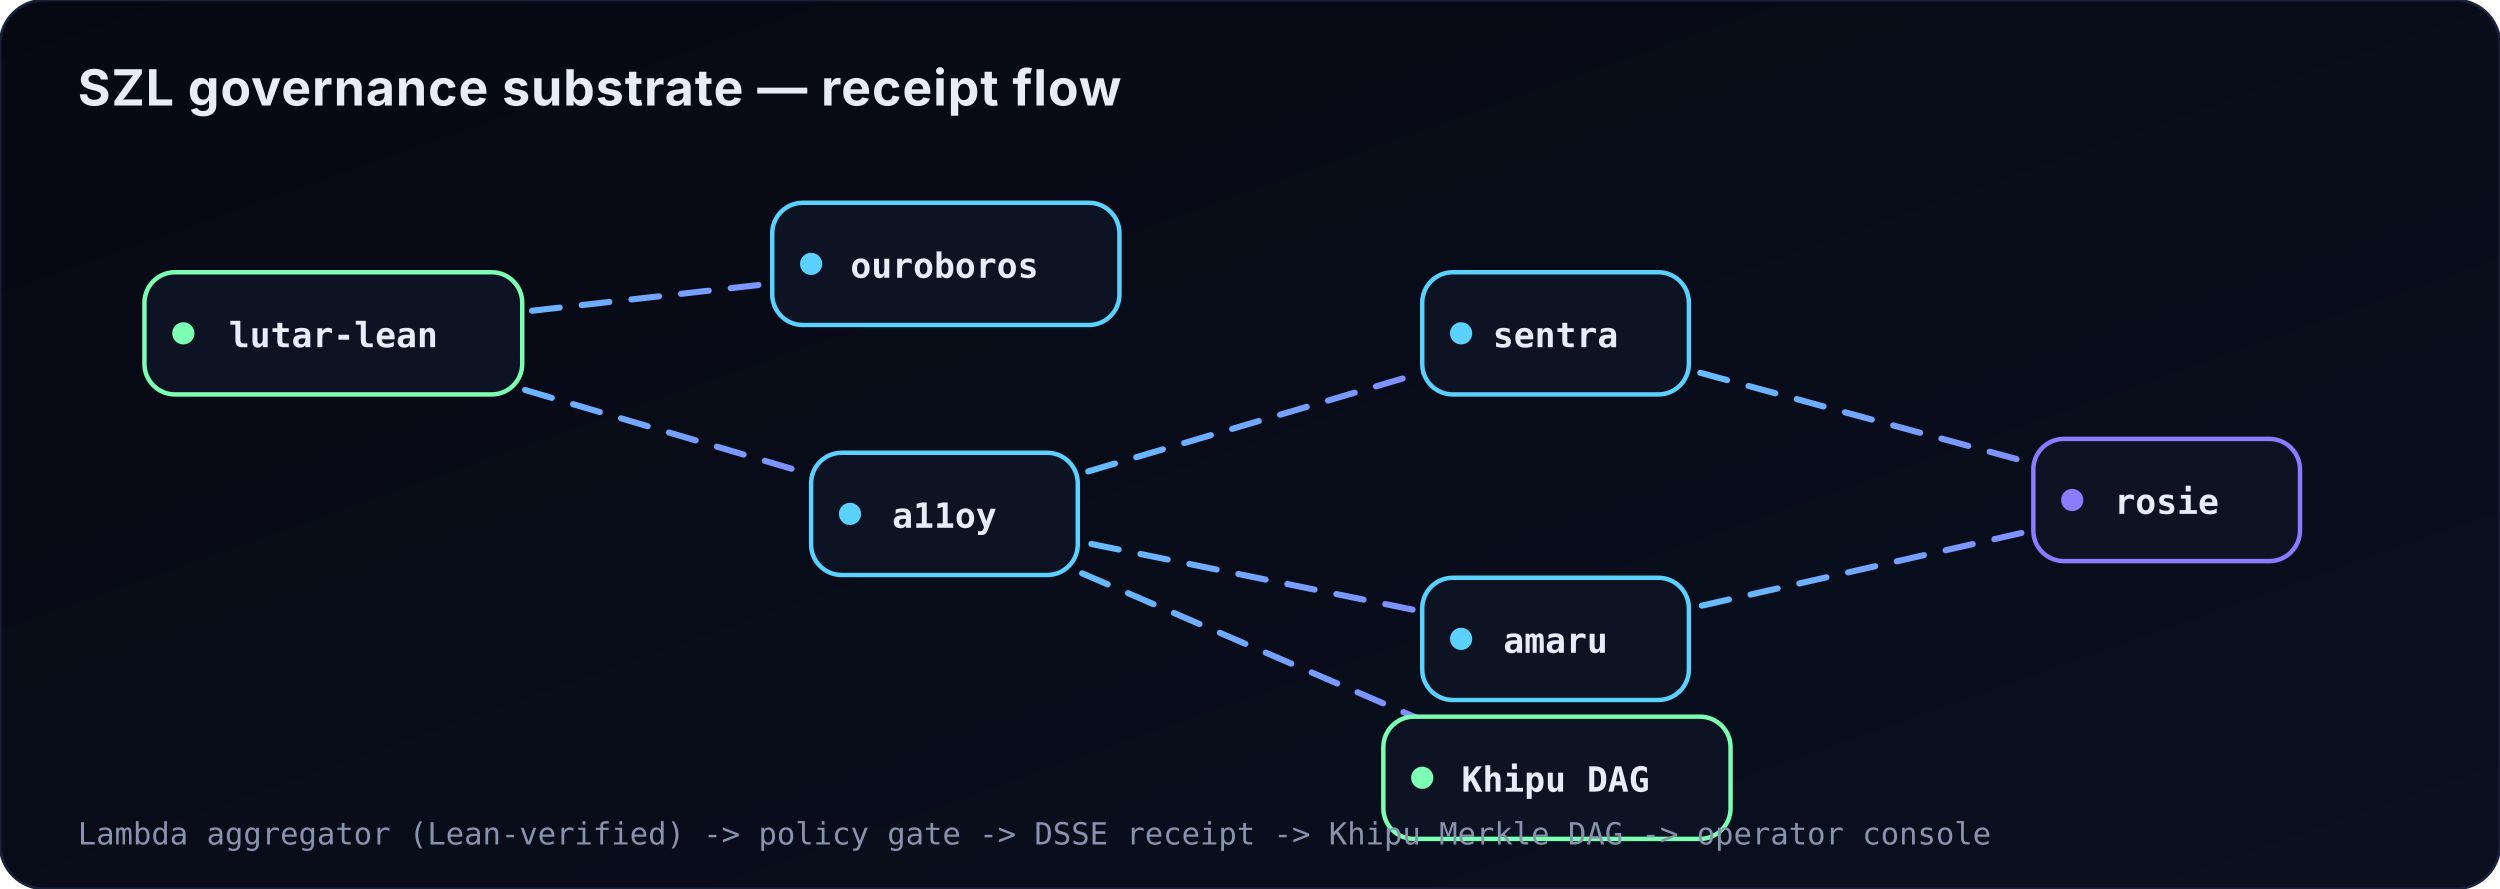
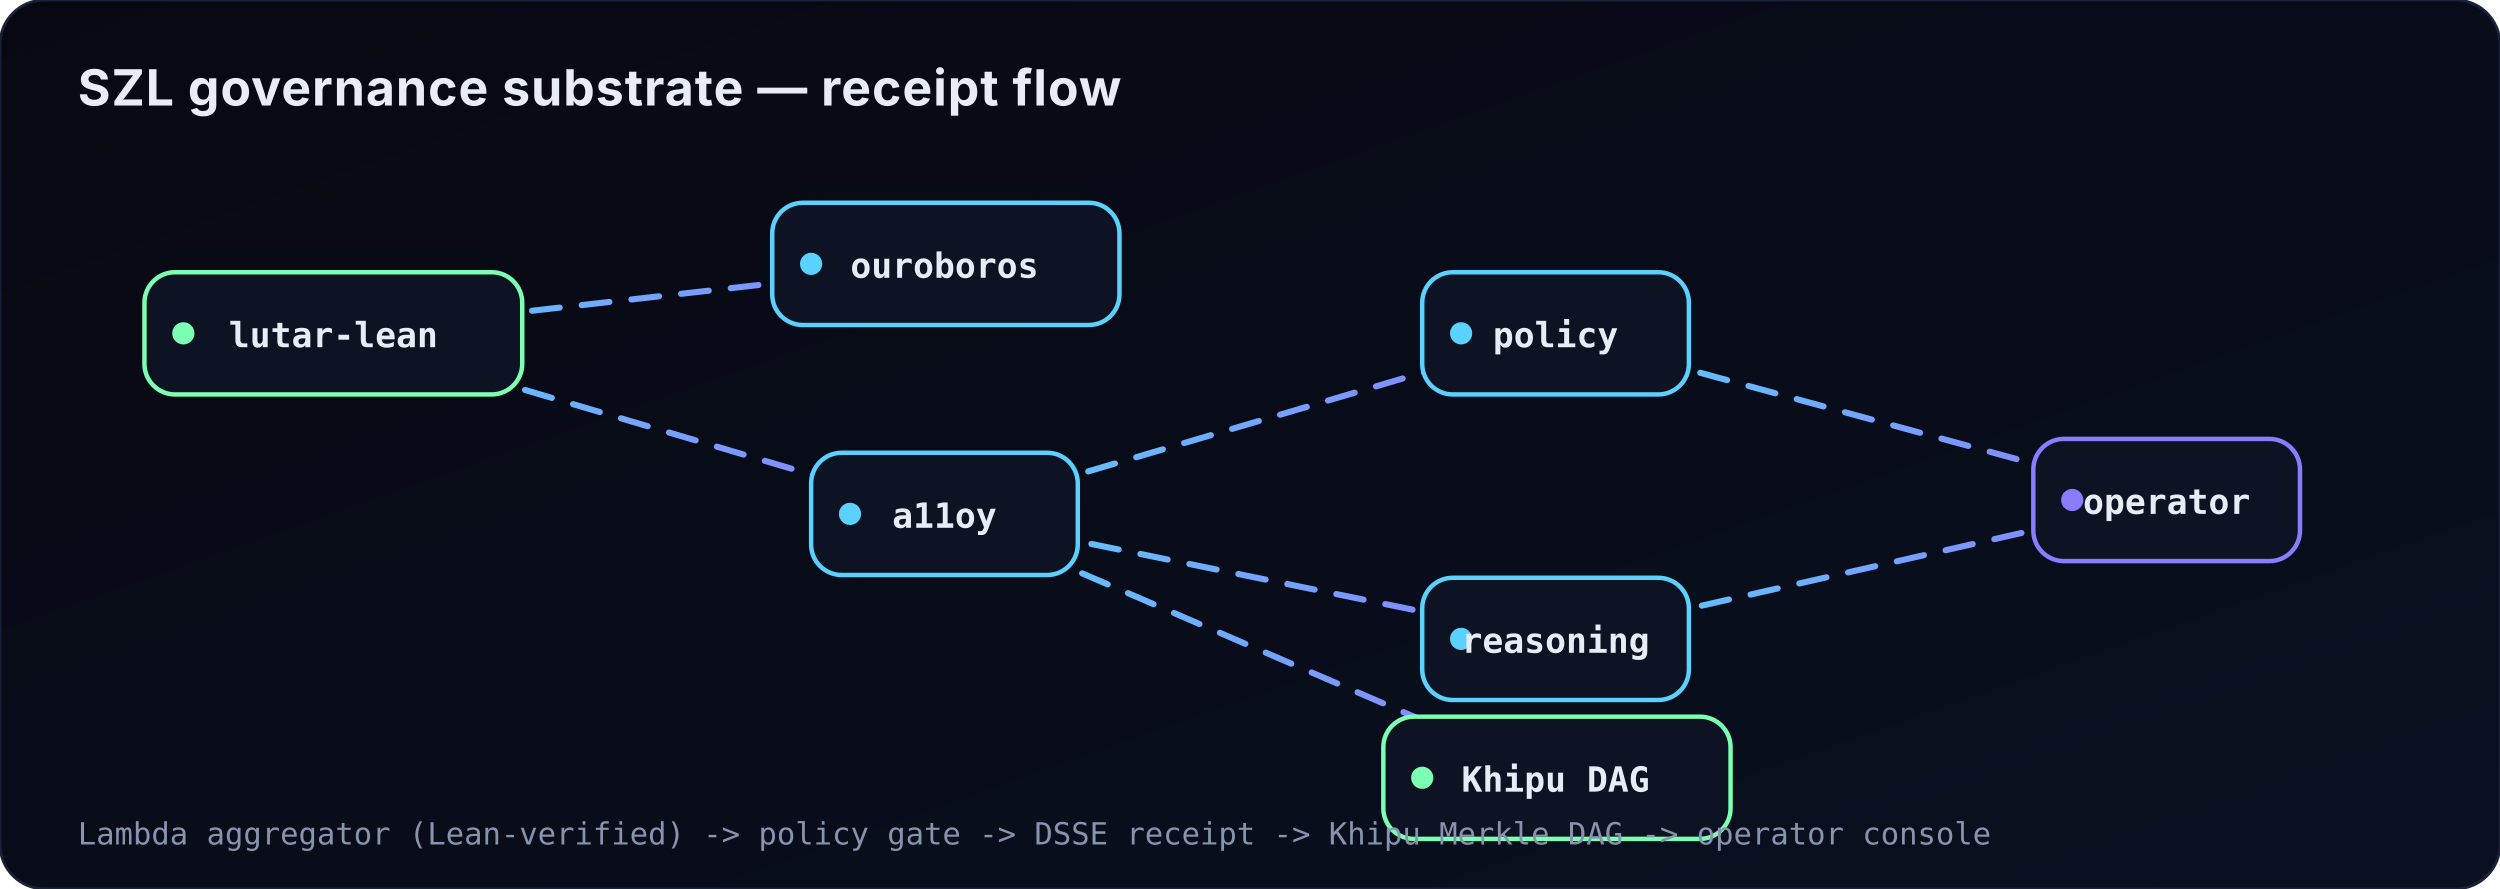
<svg xmlns="http://www.w3.org/2000/svg" width="900" height="320" viewBox="0 0 900 320" role="img" aria-label="SZL governance substrate — receipt flow">
  <defs>
    <linearGradient id="bgg" x1="0" y1="0" x2="1" y2="1">
      <stop offset="0" stop-color="#070912" />
      <stop offset="1" stop-color="#0a1020" />
    </linearGradient>
    <linearGradient id="eg" x1="0" y1="0" x2="1" y2="0">
      <stop offset="0" stop-color="#5ad1ff" />
      <stop offset="1" stop-color="#8b7bff" />
    </linearGradient>
    <style>
      text{ font-family:'Inter','IBM Plex Sans',system-ui,sans-serif; }
      .title{ font-size:18px; font-weight:700; fill:#e8ecf6; letter-spacing:.02em; }
      .nl{ font-size:12.5px; font-weight:600; fill:#e8ecf6; font-family:'JetBrains Mono',monospace; }
      .foot{ font-size:11px; fill:#8893ad; font-family:'JetBrains Mono',monospace; }
    </style>
  </defs>
  <rect width="900" height="320" rx="16" fill="url(#bgg)" stroke="#19223a" />
  <text class="title" x="28" y="38">SZL governance substrate — receipt flow</text>
  <g>
    <line x1="120" y1="120" x2="340" y2="95" stroke="url(#eg)" stroke-width="2.2" stroke-linecap="round" stroke-dasharray="10 8">
      <animate attributeName="stroke-dashoffset" values="0;-36" dur="1.4s" begin="0.0s" repeatCount="indefinite" />
    </line>
    <line x1="120" y1="120" x2="340" y2="185" stroke="url(#eg)" stroke-width="2.2" stroke-linecap="round" stroke-dasharray="10 8">
      <animate attributeName="stroke-dashoffset" values="0;-36" dur="1.4s" begin="0.25s" repeatCount="indefinite" />
    </line>
    <line x1="340" y1="95" x2="340" y2="185" stroke="url(#eg)" stroke-width="2.2" stroke-linecap="round" stroke-dasharray="10 8">
      <animate attributeName="stroke-dashoffset" values="0;-36" dur="1.4s" begin="0.5s" repeatCount="indefinite" />
    </line>
    <line x1="340" y1="185" x2="560" y2="120" stroke="url(#eg)" stroke-width="2.2" stroke-linecap="round" stroke-dasharray="10 8">
      <animate attributeName="stroke-dashoffset" values="0;-36" dur="1.4s" begin="0.75s" repeatCount="indefinite" />
    </line>
    <line x1="340" y1="185" x2="560" y2="230" stroke="url(#eg)" stroke-width="2.2" stroke-linecap="round" stroke-dasharray="10 8">
      <animate attributeName="stroke-dashoffset" values="0;-36" dur="1.4s" begin="1.0s" repeatCount="indefinite" />
    </line>
    <line x1="560" y1="120" x2="780" y2="180" stroke="url(#eg)" stroke-width="2.2" stroke-linecap="round" stroke-dasharray="10 8">
      <animate attributeName="stroke-dashoffset" values="0;-36" dur="1.4s" begin="0.0s" repeatCount="indefinite" />
    </line>
    <line x1="560" y1="230" x2="780" y2="180" stroke="url(#eg)" stroke-width="2.2" stroke-linecap="round" stroke-dasharray="10 8">
      <animate attributeName="stroke-dashoffset" values="0;-36" dur="1.4s" begin="0.25s" repeatCount="indefinite" />
    </line>
    <line x1="340" y1="185" x2="560" y2="280" stroke="url(#eg)" stroke-width="2.2" stroke-linecap="round" stroke-dasharray="10 8">
      <animate attributeName="stroke-dashoffset" values="0;-36" dur="1.4s" begin="0.5s" repeatCount="indefinite" />
    </line>
    <line x1="560" y1="120" x2="560" y2="280" stroke="url(#eg)" stroke-width="2.2" stroke-linecap="round" stroke-dasharray="10 8">
      <animate attributeName="stroke-dashoffset" values="0;-36" dur="1.4s" begin="0.75s" repeatCount="indefinite" />
    </line>
  </g>
  <g transform="translate(120,120)" text-anchor="middle">
    <rect x="-68" y="-22" width="136" height="44" rx="11" fill="#0d1322" stroke="#7CFFB2" stroke-width="1.6">
      <animate attributeName="stroke-opacity" values="0.5;1;0.5" dur="2.4s" repeatCount="indefinite" />
    </rect>
    <circle cx="-54" cy="0" r="4" fill="#7CFFB2">
      <animate attributeName="r" values="3;5.5;3" dur="1.8s" repeatCount="indefinite" />
    </circle>
    <text class="nl" y="5">lutar-lean</text>
  </g>
  <g transform="translate(340,95)" text-anchor="middle">
    <rect x="-62" y="-22" width="125" height="44" rx="11" fill="#0d1322" stroke="#5ad1ff" stroke-width="1.6">
      <animate attributeName="stroke-opacity" values="0.5;1;0.5" dur="2.7s" repeatCount="indefinite" />
    </rect>
    <circle cx="-48" cy="0" r="4" fill="#5ad1ff">
      <animate attributeName="r" values="3;5.5;3" dur="2.0s" repeatCount="indefinite" />
    </circle>
    <text class="nl" y="5">ouroboros</text>
  </g>
  <g transform="translate(340,185)" text-anchor="middle">
    <rect x="-48" y="-22" width="96" height="44" rx="11" fill="#0d1322" stroke="#5ad1ff" stroke-width="1.6">
      <animate attributeName="stroke-opacity" values="0.5;1;0.5" dur="3.0s" repeatCount="indefinite" />
    </rect>
    <circle cx="-34" cy="0" r="4" fill="#5ad1ff">
      <animate attributeName="r" values="3;5.5;3" dur="2.2s" repeatCount="indefinite" />
    </circle>
    <text class="nl" y="5">a11oy</text>
  </g>
  <g transform="translate(560,120)" text-anchor="middle">
    <rect x="-48" y="-22" width="96" height="44" rx="11" fill="#0d1322" stroke="#5ad1ff" stroke-width="1.6">
      <animate attributeName="stroke-opacity" values="0.5;1;0.5" dur="3.3s" repeatCount="indefinite" />
    </rect>
    <circle cx="-34" cy="0" r="4" fill="#5ad1ff">
      <animate attributeName="r" values="3;5.5;3" dur="2.4s" repeatCount="indefinite" />
    </circle>
-     <text class="nl" y="5">sentra</text>
+     <text class="nl" y="5">policy</text>
  </g>
  <g transform="translate(560,230)" text-anchor="middle">
    <rect x="-48" y="-22" width="96" height="44" rx="11" fill="#0d1322" stroke="#5ad1ff" stroke-width="1.6">
      <animate attributeName="stroke-opacity" values="0.5;1;0.5" dur="3.6s" repeatCount="indefinite" />
    </rect>
    <circle cx="-34" cy="0" r="4" fill="#5ad1ff">
      <animate attributeName="r" values="3;5.5;3" dur="2.6s" repeatCount="indefinite" />
    </circle>
-     <text class="nl" y="5">amaru</text>
+     <text class="nl" y="5">reasoning</text>
  </g>
  <g transform="translate(780,180)" text-anchor="middle">
    <rect x="-48" y="-22" width="96" height="44" rx="11" fill="#0d1322" stroke="#8b7bff" stroke-width="1.6">
      <animate attributeName="stroke-opacity" values="0.5;1;0.5" dur="3.9s" repeatCount="indefinite" />
    </rect>
    <circle cx="-34" cy="0" r="4" fill="#8b7bff">
      <animate attributeName="r" values="3;5.5;3" dur="2.8s" repeatCount="indefinite" />
    </circle>
-     <text class="nl" y="5">rosie</text>
+     <text class="nl" y="5">operator</text>
  </g>
  <g transform="translate(560,280)" text-anchor="middle">
    <rect x="-62" y="-22" width="125" height="44" rx="11" fill="#0d1322" stroke="#7CFFB2" stroke-width="1.6">
      <animate attributeName="stroke-opacity" values="0.5;1;0.5" dur="4.2s" repeatCount="indefinite" />
    </rect>
    <circle cx="-48" cy="0" r="4" fill="#7CFFB2">
      <animate attributeName="r" values="3;5.5;3" dur="3.0s" repeatCount="indefinite" />
    </circle>
    <text class="nl" y="5">Khipu DAG</text>
  </g>
  <text class="foot" x="28" y="304">Lambda aggregator (Lean-verified) -&gt; policy gate -&gt; DSSE receipt -&gt; Khipu Merkle DAG -&gt; operator console</text>
</svg>
